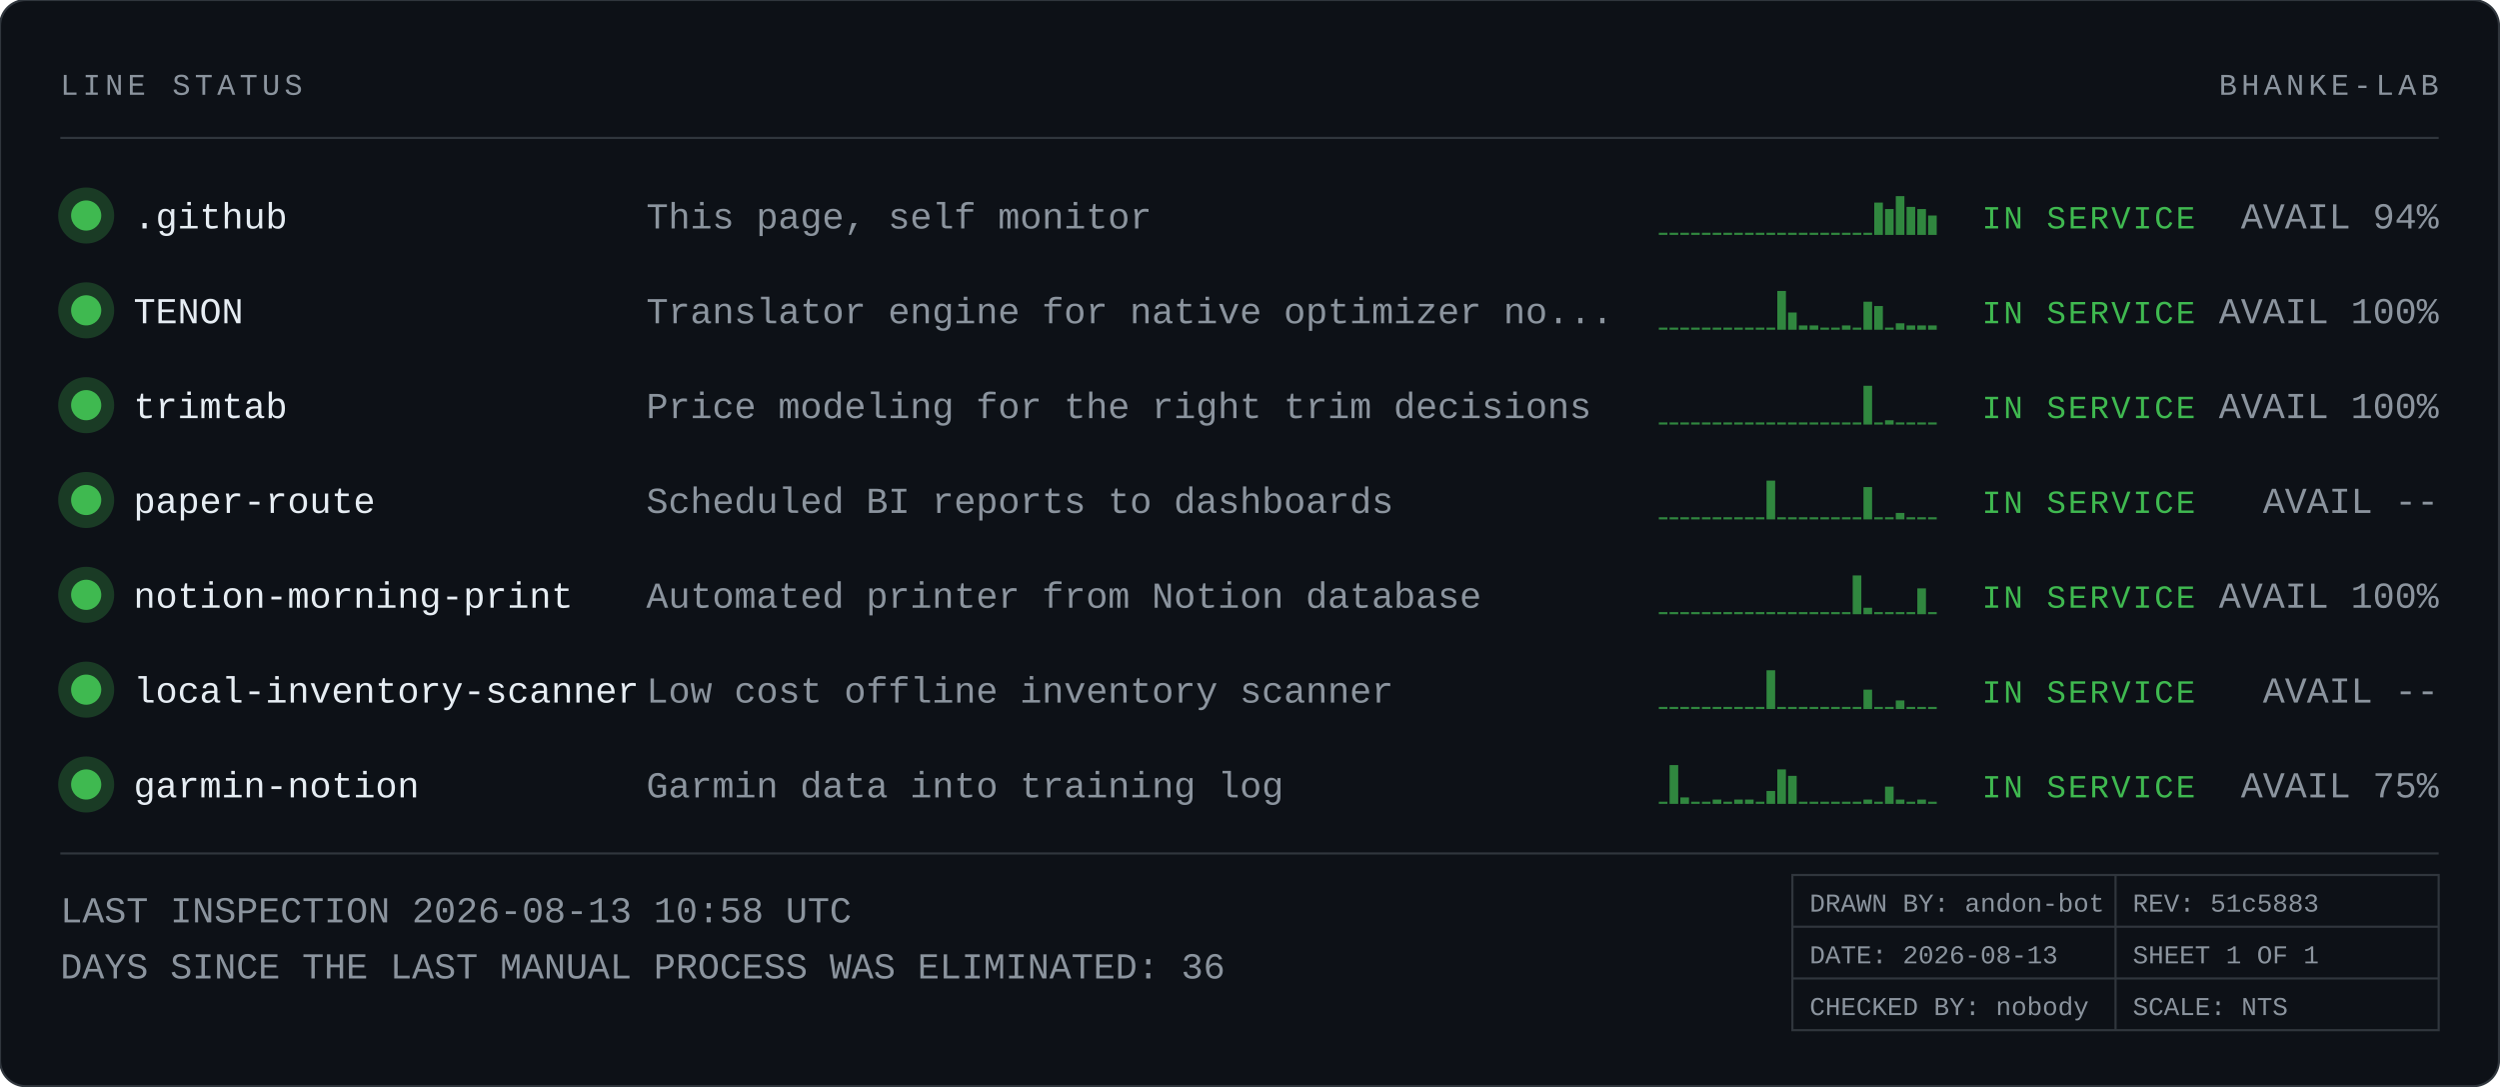
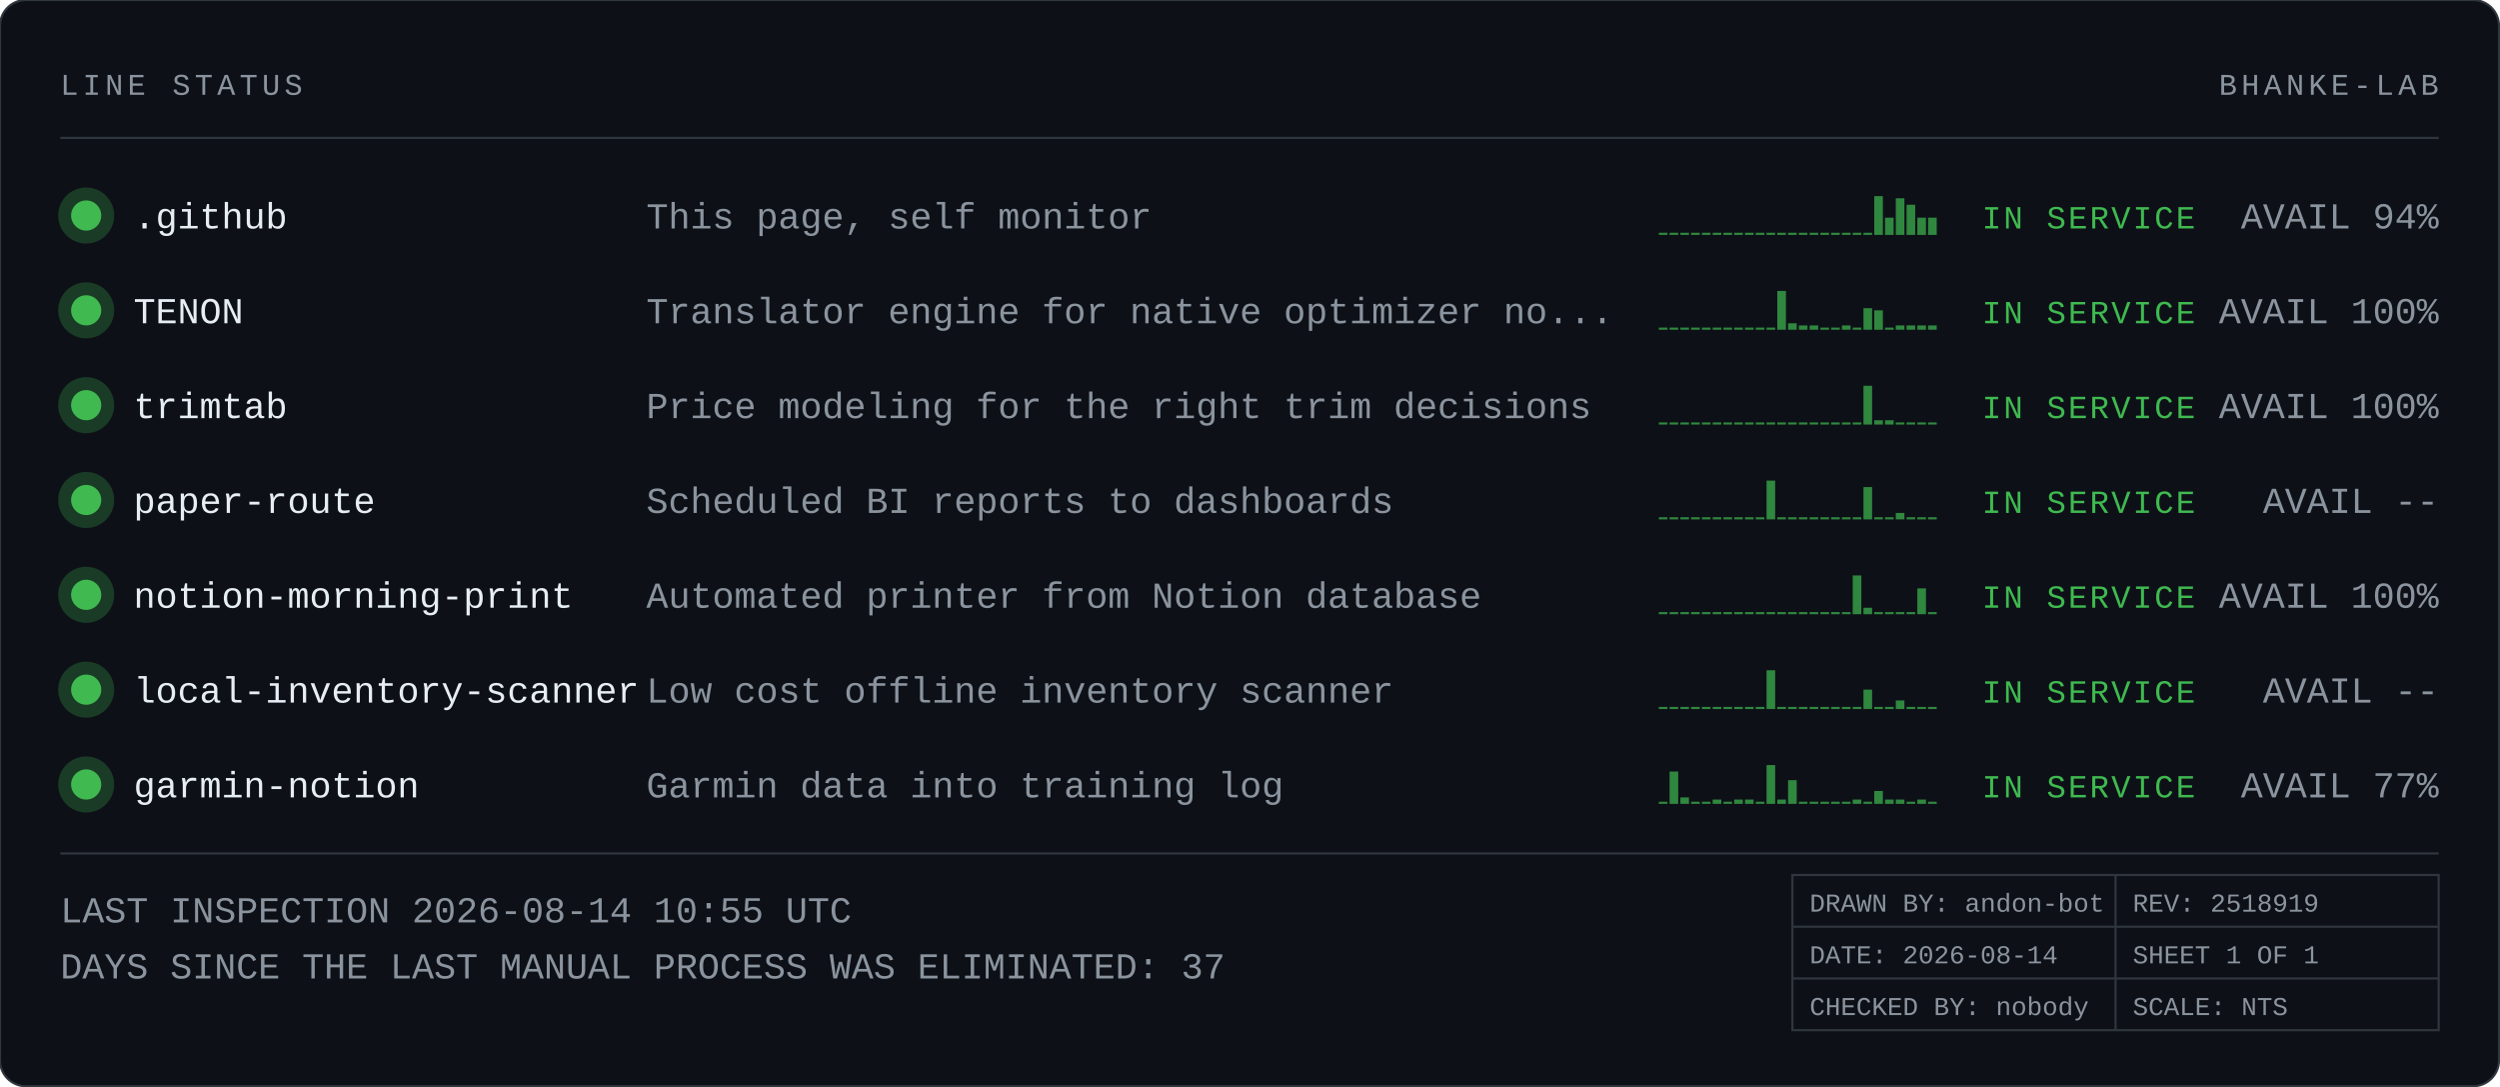
<svg xmlns="http://www.w3.org/2000/svg" width="1160" height="504" viewBox="0 0 1160 504" role="img" aria-label="Andon board">
  <style>
text { font-family: Consolas, 'Courier New', monospace; font-size: 17px; }
.hd { fill: #8b949e; font-size: 14px; letter-spacing: 2px; }
.name { fill: #e6edf3; }
.dim { fill: #8b949e; }
.st { font-size: 15px; letter-spacing: 1px; }
.tb { fill: #8b949e; font-size: 12px; }
</style>
  <rect x="0" y="0" width="1160" height="504" rx="12" fill="#0d1117" stroke="#30363d" />
  <text x="28" y="44" class="hd">LINE STATUS</text>
  <text x="1132" y="44" class="hd" text-anchor="end">BHANKE-LAB</text>
  <line x1="28" y1="64" x2="1132" y2="64" stroke="#30363d" />
  <circle cx="40" cy="100" r="13" fill="#3fb950" opacity="0.25" />
  <circle cx="40" cy="100" r="7" fill="#3fb950" />
  <text x="62" y="106" class="name">.github</text>
  <text x="300" y="106" class="dim">This page, self monitor</text>
  <rect x="770" y="108" width="4" height="1" fill="#3fb950" opacity="0.7" />
  <rect x="775" y="108" width="4" height="1" fill="#3fb950" opacity="0.7" />
  <rect x="780" y="108" width="4" height="1" fill="#3fb950" opacity="0.7" />
  <rect x="785" y="108" width="4" height="1" fill="#3fb950" opacity="0.7" />
  <rect x="790" y="108" width="4" height="1" fill="#3fb950" opacity="0.7" />
  <rect x="795" y="108" width="4" height="1" fill="#3fb950" opacity="0.7" />
  <rect x="800" y="108" width="4" height="1" fill="#3fb950" opacity="0.7" />
  <rect x="805" y="108" width="4" height="1" fill="#3fb950" opacity="0.7" />
  <rect x="810" y="108" width="4" height="1" fill="#3fb950" opacity="0.7" />
  <rect x="815" y="108" width="4" height="1" fill="#3fb950" opacity="0.7" />
  <rect x="820" y="108" width="4" height="1" fill="#3fb950" opacity="0.7" />
  <rect x="825" y="108" width="4" height="1" fill="#3fb950" opacity="0.7" />
  <rect x="830" y="108" width="4" height="1" fill="#3fb950" opacity="0.7" />
  <rect x="835" y="108" width="4" height="1" fill="#3fb950" opacity="0.7" />
  <rect x="840" y="108" width="4" height="1" fill="#3fb950" opacity="0.7" />
  <rect x="845" y="108" width="4" height="1" fill="#3fb950" opacity="0.7" />
  <rect x="850" y="108" width="4" height="1" fill="#3fb950" opacity="0.7" />
  <rect x="855" y="108" width="4" height="1" fill="#3fb950" opacity="0.7" />
  <rect x="860" y="108" width="4" height="1" fill="#3fb950" opacity="0.7" />
  <rect x="865" y="108" width="4" height="1" fill="#3fb950" opacity="0.7" />
-   <rect x="870" y="94" width="4" height="15" fill="#3fb950" opacity="0.7" />
-   <rect x="875" y="97" width="4" height="12" fill="#3fb950" opacity="0.7" />
-   <rect x="880" y="91" width="4" height="18" fill="#3fb950" opacity="0.7" />
-   <rect x="885" y="96" width="4" height="13" fill="#3fb950" opacity="0.7" />
-   <rect x="890" y="97" width="4" height="12" fill="#3fb950" opacity="0.7" />
-   <rect x="895" y="100" width="4" height="9" fill="#3fb950" opacity="0.7" />
+   <rect x="870" y="91" width="4" height="18" fill="#3fb950" opacity="0.7" />
+   <rect x="875" y="101" width="4" height="8" fill="#3fb950" opacity="0.7" />
+   <rect x="880" y="92" width="4" height="17" fill="#3fb950" opacity="0.7" />
+   <rect x="885" y="95" width="4" height="14" fill="#3fb950" opacity="0.7" />
+   <rect x="890" y="101" width="4" height="8" fill="#3fb950" opacity="0.7" />
+   <rect x="895" y="101" width="4" height="8" fill="#3fb950" opacity="0.7" />
  <text x="920" y="106" class="st" fill="#3fb950">IN SERVICE</text>
  <text x="1132" y="106" class="dim" text-anchor="end">AVAIL 94%</text>
  <circle cx="40" cy="144" r="13" fill="#3fb950" opacity="0.25" />
  <circle cx="40" cy="144" r="7" fill="#3fb950" />
  <text x="62" y="150" class="name">TENON</text>
  <text x="300" y="150" class="dim">Translator engine for native optimizer no...</text>
  <rect x="770" y="152" width="4" height="1" fill="#3fb950" opacity="0.7" />
  <rect x="775" y="152" width="4" height="1" fill="#3fb950" opacity="0.7" />
  <rect x="780" y="152" width="4" height="1" fill="#3fb950" opacity="0.7" />
  <rect x="785" y="152" width="4" height="1" fill="#3fb950" opacity="0.7" />
  <rect x="790" y="152" width="4" height="1" fill="#3fb950" opacity="0.7" />
  <rect x="795" y="152" width="4" height="1" fill="#3fb950" opacity="0.7" />
  <rect x="800" y="152" width="4" height="1" fill="#3fb950" opacity="0.7" />
  <rect x="805" y="152" width="4" height="1" fill="#3fb950" opacity="0.7" />
  <rect x="810" y="152" width="4" height="1" fill="#3fb950" opacity="0.7" />
  <rect x="815" y="152" width="4" height="1" fill="#3fb950" opacity="0.7" />
  <rect x="820" y="152" width="4" height="1" fill="#3fb950" opacity="0.7" />
  <rect x="825" y="135" width="4" height="18" fill="#3fb950" opacity="0.7" />
-   <rect x="830" y="145" width="4" height="8" fill="#3fb950" opacity="0.7" />
+   <rect x="830" y="150" width="4" height="3" fill="#3fb950" opacity="0.7" />
  <rect x="835" y="151" width="4" height="2" fill="#3fb950" opacity="0.7" />
  <rect x="840" y="151" width="4" height="2" fill="#3fb950" opacity="0.7" />
  <rect x="845" y="152" width="4" height="1" fill="#3fb950" opacity="0.7" />
  <rect x="850" y="152" width="4" height="1" fill="#3fb950" opacity="0.7" />
  <rect x="855" y="151" width="4" height="2" fill="#3fb950" opacity="0.7" />
  <rect x="860" y="152" width="4" height="1" fill="#3fb950" opacity="0.7" />
-   <rect x="865" y="140" width="4" height="13" fill="#3fb950" opacity="0.7" />
-   <rect x="870" y="142" width="4" height="11" fill="#3fb950" opacity="0.7" />
+   <rect x="865" y="143" width="4" height="10" fill="#3fb950" opacity="0.7" />
+   <rect x="870" y="144" width="4" height="9" fill="#3fb950" opacity="0.7" />
  <rect x="875" y="152" width="4" height="1" fill="#3fb950" opacity="0.7" />
-   <rect x="880" y="150" width="4" height="3" fill="#3fb950" opacity="0.7" />
+   <rect x="880" y="151" width="4" height="2" fill="#3fb950" opacity="0.7" />
  <rect x="885" y="151" width="4" height="2" fill="#3fb950" opacity="0.7" />
  <rect x="890" y="151" width="4" height="2" fill="#3fb950" opacity="0.7" />
  <rect x="895" y="151" width="4" height="2" fill="#3fb950" opacity="0.7" />
  <text x="920" y="150" class="st" fill="#3fb950">IN SERVICE</text>
  <text x="1132" y="150" class="dim" text-anchor="end">AVAIL 100%</text>
  <circle cx="40" cy="188" r="13" fill="#3fb950" opacity="0.25" />
  <circle cx="40" cy="188" r="7" fill="#3fb950" />
  <text x="62" y="194" class="name">trimtab</text>
  <text x="300" y="194" class="dim">Price modeling for the right trim decisions</text>
  <rect x="770" y="196" width="4" height="1" fill="#3fb950" opacity="0.7" />
  <rect x="775" y="196" width="4" height="1" fill="#3fb950" opacity="0.7" />
  <rect x="780" y="196" width="4" height="1" fill="#3fb950" opacity="0.7" />
  <rect x="785" y="196" width="4" height="1" fill="#3fb950" opacity="0.7" />
  <rect x="790" y="196" width="4" height="1" fill="#3fb950" opacity="0.7" />
  <rect x="795" y="196" width="4" height="1" fill="#3fb950" opacity="0.7" />
  <rect x="800" y="196" width="4" height="1" fill="#3fb950" opacity="0.7" />
  <rect x="805" y="196" width="4" height="1" fill="#3fb950" opacity="0.7" />
  <rect x="810" y="196" width="4" height="1" fill="#3fb950" opacity="0.7" />
  <rect x="815" y="196" width="4" height="1" fill="#3fb950" opacity="0.7" />
  <rect x="820" y="196" width="4" height="1" fill="#3fb950" opacity="0.7" />
  <rect x="825" y="196" width="4" height="1" fill="#3fb950" opacity="0.7" />
  <rect x="830" y="196" width="4" height="1" fill="#3fb950" opacity="0.7" />
  <rect x="835" y="196" width="4" height="1" fill="#3fb950" opacity="0.7" />
  <rect x="840" y="196" width="4" height="1" fill="#3fb950" opacity="0.7" />
  <rect x="845" y="196" width="4" height="1" fill="#3fb950" opacity="0.7" />
  <rect x="850" y="196" width="4" height="1" fill="#3fb950" opacity="0.7" />
  <rect x="855" y="196" width="4" height="1" fill="#3fb950" opacity="0.7" />
  <rect x="860" y="196" width="4" height="1" fill="#3fb950" opacity="0.7" />
  <rect x="865" y="179" width="4" height="18" fill="#3fb950" opacity="0.7" />
-   <rect x="870" y="196" width="4" height="1" fill="#3fb950" opacity="0.7" />
+   <rect x="870" y="195" width="4" height="2" fill="#3fb950" opacity="0.7" />
  <rect x="875" y="195" width="4" height="2" fill="#3fb950" opacity="0.7" />
  <rect x="880" y="196" width="4" height="1" fill="#3fb950" opacity="0.7" />
  <rect x="885" y="196" width="4" height="1" fill="#3fb950" opacity="0.7" />
  <rect x="890" y="196" width="4" height="1" fill="#3fb950" opacity="0.7" />
  <rect x="895" y="196" width="4" height="1" fill="#3fb950" opacity="0.7" />
  <text x="920" y="194" class="st" fill="#3fb950">IN SERVICE</text>
  <text x="1132" y="194" class="dim" text-anchor="end">AVAIL 100%</text>
  <circle cx="40" cy="232" r="13" fill="#3fb950" opacity="0.25" />
  <circle cx="40" cy="232" r="7" fill="#3fb950" />
  <text x="62" y="238" class="name">paper-route</text>
  <text x="300" y="238" class="dim">Scheduled BI reports to dashboards</text>
  <rect x="770" y="240" width="4" height="1" fill="#3fb950" opacity="0.7" />
  <rect x="775" y="240" width="4" height="1" fill="#3fb950" opacity="0.7" />
  <rect x="780" y="240" width="4" height="1" fill="#3fb950" opacity="0.7" />
  <rect x="785" y="240" width="4" height="1" fill="#3fb950" opacity="0.7" />
  <rect x="790" y="240" width="4" height="1" fill="#3fb950" opacity="0.7" />
  <rect x="795" y="240" width="4" height="1" fill="#3fb950" opacity="0.7" />
  <rect x="800" y="240" width="4" height="1" fill="#3fb950" opacity="0.7" />
  <rect x="805" y="240" width="4" height="1" fill="#3fb950" opacity="0.7" />
  <rect x="810" y="240" width="4" height="1" fill="#3fb950" opacity="0.7" />
  <rect x="815" y="240" width="4" height="1" fill="#3fb950" opacity="0.7" />
  <rect x="820" y="223" width="4" height="18" fill="#3fb950" opacity="0.7" />
  <rect x="825" y="240" width="4" height="1" fill="#3fb950" opacity="0.7" />
  <rect x="830" y="240" width="4" height="1" fill="#3fb950" opacity="0.7" />
  <rect x="835" y="240" width="4" height="1" fill="#3fb950" opacity="0.7" />
  <rect x="840" y="240" width="4" height="1" fill="#3fb950" opacity="0.7" />
  <rect x="845" y="240" width="4" height="1" fill="#3fb950" opacity="0.7" />
  <rect x="850" y="240" width="4" height="1" fill="#3fb950" opacity="0.7" />
  <rect x="855" y="240" width="4" height="1" fill="#3fb950" opacity="0.7" />
  <rect x="860" y="240" width="4" height="1" fill="#3fb950" opacity="0.7" />
  <rect x="865" y="226" width="4" height="15" fill="#3fb950" opacity="0.7" />
  <rect x="870" y="240" width="4" height="1" fill="#3fb950" opacity="0.7" />
  <rect x="875" y="240" width="4" height="1" fill="#3fb950" opacity="0.7" />
  <rect x="880" y="238" width="4" height="3" fill="#3fb950" opacity="0.7" />
  <rect x="885" y="240" width="4" height="1" fill="#3fb950" opacity="0.7" />
  <rect x="890" y="240" width="4" height="1" fill="#3fb950" opacity="0.7" />
  <rect x="895" y="240" width="4" height="1" fill="#3fb950" opacity="0.7" />
  <text x="920" y="238" class="st" fill="#3fb950">IN SERVICE</text>
  <text x="1132" y="238" class="dim" text-anchor="end">AVAIL --</text>
  <circle cx="40" cy="276" r="13" fill="#3fb950" opacity="0.25" />
  <circle cx="40" cy="276" r="7" fill="#3fb950" />
  <text x="62" y="282" class="name">notion-morning-print</text>
  <text x="300" y="282" class="dim">Automated printer from Notion database</text>
  <rect x="770" y="284" width="4" height="1" fill="#3fb950" opacity="0.7" />
  <rect x="775" y="284" width="4" height="1" fill="#3fb950" opacity="0.7" />
  <rect x="780" y="284" width="4" height="1" fill="#3fb950" opacity="0.7" />
  <rect x="785" y="284" width="4" height="1" fill="#3fb950" opacity="0.7" />
  <rect x="790" y="284" width="4" height="1" fill="#3fb950" opacity="0.7" />
  <rect x="795" y="284" width="4" height="1" fill="#3fb950" opacity="0.7" />
  <rect x="800" y="284" width="4" height="1" fill="#3fb950" opacity="0.7" />
  <rect x="805" y="284" width="4" height="1" fill="#3fb950" opacity="0.7" />
  <rect x="810" y="284" width="4" height="1" fill="#3fb950" opacity="0.7" />
  <rect x="815" y="284" width="4" height="1" fill="#3fb950" opacity="0.7" />
  <rect x="820" y="284" width="4" height="1" fill="#3fb950" opacity="0.7" />
  <rect x="825" y="284" width="4" height="1" fill="#3fb950" opacity="0.7" />
  <rect x="830" y="284" width="4" height="1" fill="#3fb950" opacity="0.7" />
  <rect x="835" y="284" width="4" height="1" fill="#3fb950" opacity="0.7" />
  <rect x="840" y="284" width="4" height="1" fill="#3fb950" opacity="0.7" />
  <rect x="845" y="284" width="4" height="1" fill="#3fb950" opacity="0.7" />
  <rect x="850" y="284" width="4" height="1" fill="#3fb950" opacity="0.7" />
  <rect x="855" y="284" width="4" height="1" fill="#3fb950" opacity="0.7" />
  <rect x="860" y="267" width="4" height="18" fill="#3fb950" opacity="0.7" />
  <rect x="865" y="282" width="4" height="3" fill="#3fb950" opacity="0.7" />
  <rect x="870" y="284" width="4" height="1" fill="#3fb950" opacity="0.7" />
  <rect x="875" y="284" width="4" height="1" fill="#3fb950" opacity="0.7" />
  <rect x="880" y="284" width="4" height="1" fill="#3fb950" opacity="0.7" />
  <rect x="885" y="284" width="4" height="1" fill="#3fb950" opacity="0.7" />
  <rect x="890" y="273" width="4" height="12" fill="#3fb950" opacity="0.7" />
  <rect x="895" y="284" width="4" height="1" fill="#3fb950" opacity="0.7" />
  <text x="920" y="282" class="st" fill="#3fb950">IN SERVICE</text>
  <text x="1132" y="282" class="dim" text-anchor="end">AVAIL 100%</text>
  <circle cx="40" cy="320" r="13" fill="#3fb950" opacity="0.25" />
  <circle cx="40" cy="320" r="7" fill="#3fb950" />
  <text x="62" y="326" class="name">local-inventory-scanner</text>
  <text x="300" y="326" class="dim">Low cost offline inventory scanner</text>
  <rect x="770" y="328" width="4" height="1" fill="#3fb950" opacity="0.7" />
  <rect x="775" y="328" width="4" height="1" fill="#3fb950" opacity="0.7" />
  <rect x="780" y="328" width="4" height="1" fill="#3fb950" opacity="0.7" />
  <rect x="785" y="328" width="4" height="1" fill="#3fb950" opacity="0.7" />
  <rect x="790" y="328" width="4" height="1" fill="#3fb950" opacity="0.7" />
  <rect x="795" y="328" width="4" height="1" fill="#3fb950" opacity="0.7" />
  <rect x="800" y="328" width="4" height="1" fill="#3fb950" opacity="0.7" />
  <rect x="805" y="328" width="4" height="1" fill="#3fb950" opacity="0.7" />
  <rect x="810" y="328" width="4" height="1" fill="#3fb950" opacity="0.7" />
  <rect x="815" y="328" width="4" height="1" fill="#3fb950" opacity="0.7" />
  <rect x="820" y="311" width="4" height="18" fill="#3fb950" opacity="0.7" />
  <rect x="825" y="328" width="4" height="1" fill="#3fb950" opacity="0.7" />
  <rect x="830" y="328" width="4" height="1" fill="#3fb950" opacity="0.7" />
  <rect x="835" y="328" width="4" height="1" fill="#3fb950" opacity="0.7" />
  <rect x="840" y="328" width="4" height="1" fill="#3fb950" opacity="0.7" />
  <rect x="845" y="328" width="4" height="1" fill="#3fb950" opacity="0.7" />
  <rect x="850" y="328" width="4" height="1" fill="#3fb950" opacity="0.7" />
  <rect x="855" y="328" width="4" height="1" fill="#3fb950" opacity="0.7" />
  <rect x="860" y="328" width="4" height="1" fill="#3fb950" opacity="0.7" />
  <rect x="865" y="320" width="4" height="9" fill="#3fb950" opacity="0.7" />
  <rect x="870" y="328" width="4" height="1" fill="#3fb950" opacity="0.7" />
  <rect x="875" y="328" width="4" height="1" fill="#3fb950" opacity="0.7" />
  <rect x="880" y="325" width="4" height="4" fill="#3fb950" opacity="0.7" />
  <rect x="885" y="328" width="4" height="1" fill="#3fb950" opacity="0.7" />
  <rect x="890" y="328" width="4" height="1" fill="#3fb950" opacity="0.7" />
  <rect x="895" y="328" width="4" height="1" fill="#3fb950" opacity="0.7" />
  <text x="920" y="326" class="st" fill="#3fb950">IN SERVICE</text>
  <text x="1132" y="326" class="dim" text-anchor="end">AVAIL --</text>
  <circle cx="40" cy="364" r="13" fill="#3fb950" opacity="0.25" />
  <circle cx="40" cy="364" r="7" fill="#3fb950" />
  <text x="62" y="370" class="name">garmin-notion</text>
  <text x="300" y="370" class="dim">Garmin data into training log</text>
  <rect x="770" y="372" width="4" height="1" fill="#3fb950" opacity="0.7" />
-   <rect x="775" y="355" width="4" height="18" fill="#3fb950" opacity="0.7" />
+   <rect x="775" y="358" width="4" height="15" fill="#3fb950" opacity="0.7" />
  <rect x="780" y="370" width="4" height="3" fill="#3fb950" opacity="0.7" />
  <rect x="785" y="372" width="4" height="1" fill="#3fb950" opacity="0.7" />
  <rect x="790" y="372" width="4" height="1" fill="#3fb950" opacity="0.7" />
  <rect x="795" y="371" width="4" height="2" fill="#3fb950" opacity="0.7" />
  <rect x="800" y="372" width="4" height="1" fill="#3fb950" opacity="0.7" />
  <rect x="805" y="371" width="4" height="2" fill="#3fb950" opacity="0.7" />
  <rect x="810" y="371" width="4" height="2" fill="#3fb950" opacity="0.7" />
  <rect x="815" y="372" width="4" height="1" fill="#3fb950" opacity="0.7" />
-   <rect x="820" y="367" width="4" height="6" fill="#3fb950" opacity="0.7" />
-   <rect x="825" y="357" width="4" height="16" fill="#3fb950" opacity="0.7" />
-   <rect x="830" y="360" width="4" height="13" fill="#3fb950" opacity="0.7" />
+   <rect x="820" y="355" width="4" height="18" fill="#3fb950" opacity="0.7" />
+   <rect x="825" y="371" width="4" height="2" fill="#3fb950" opacity="0.7" />
+   <rect x="830" y="362" width="4" height="11" fill="#3fb950" opacity="0.7" />
  <rect x="835" y="372" width="4" height="1" fill="#3fb950" opacity="0.7" />
  <rect x="840" y="372" width="4" height="1" fill="#3fb950" opacity="0.7" />
  <rect x="845" y="372" width="4" height="1" fill="#3fb950" opacity="0.7" />
  <rect x="850" y="372" width="4" height="1" fill="#3fb950" opacity="0.7" />
  <rect x="855" y="372" width="4" height="1" fill="#3fb950" opacity="0.7" />
-   <rect x="860" y="372" width="4" height="1" fill="#3fb950" opacity="0.7" />
-   <rect x="865" y="371" width="4" height="2" fill="#3fb950" opacity="0.7" />
-   <rect x="870" y="372" width="4" height="1" fill="#3fb950" opacity="0.7" />
-   <rect x="875" y="365" width="4" height="8" fill="#3fb950" opacity="0.7" />
+   <rect x="860" y="371" width="4" height="2" fill="#3fb950" opacity="0.7" />
+   <rect x="865" y="372" width="4" height="1" fill="#3fb950" opacity="0.7" />
+   <rect x="870" y="367" width="4" height="6" fill="#3fb950" opacity="0.7" />
+   <rect x="875" y="371" width="4" height="2" fill="#3fb950" opacity="0.7" />
  <rect x="880" y="371" width="4" height="2" fill="#3fb950" opacity="0.7" />
  <rect x="885" y="372" width="4" height="1" fill="#3fb950" opacity="0.7" />
  <rect x="890" y="371" width="4" height="2" fill="#3fb950" opacity="0.7" />
  <rect x="895" y="372" width="4" height="1" fill="#3fb950" opacity="0.7" />
  <text x="920" y="370" class="st" fill="#3fb950">IN SERVICE</text>
-   <text x="1132" y="370" class="dim" text-anchor="end">AVAIL 75%</text>
+   <text x="1132" y="370" class="dim" text-anchor="end">AVAIL 77%</text>
  <line x1="28" y1="396" x2="1132" y2="396" stroke="#30363d" />
-   <text x="28" y="428" class="dim">LAST INSPECTION 2026-08-13 10:58 UTC</text>
-   <text x="28" y="454" class="dim">DAYS SINCE THE LAST MANUAL PROCESS WAS ELIMINATED: 36</text>
+   <text x="28" y="428" class="dim">LAST INSPECTION 2026-08-14 10:55 UTC</text>
+   <text x="28" y="454" class="dim">DAYS SINCE THE LAST MANUAL PROCESS WAS ELIMINATED: 37</text>
  <rect x="832" y="406" width="300" height="72" fill="none" stroke="#30363d" />
  <line x1="832" y1="430" x2="1132" y2="430" stroke="#30363d" />
  <line x1="832" y1="454" x2="1132" y2="454" stroke="#30363d" />
  <line x1="982" y1="406" x2="982" y2="478" stroke="#30363d" />
  <text x="840" y="423" class="tb">DRAWN BY: andon-bot</text>
-   <text x="990" y="423" class="tb">REV: 51c5883</text>
-   <text x="840" y="447" class="tb">DATE: 2026-08-13</text>
+   <text x="990" y="423" class="tb">REV: 2518919</text>
+   <text x="840" y="447" class="tb">DATE: 2026-08-14</text>
  <text x="990" y="447" class="tb">SHEET 1 OF 1</text>
  <text x="840" y="471" class="tb">CHECKED BY: nobody</text>
  <text x="990" y="471" class="tb">SCALE: NTS</text>
</svg>
